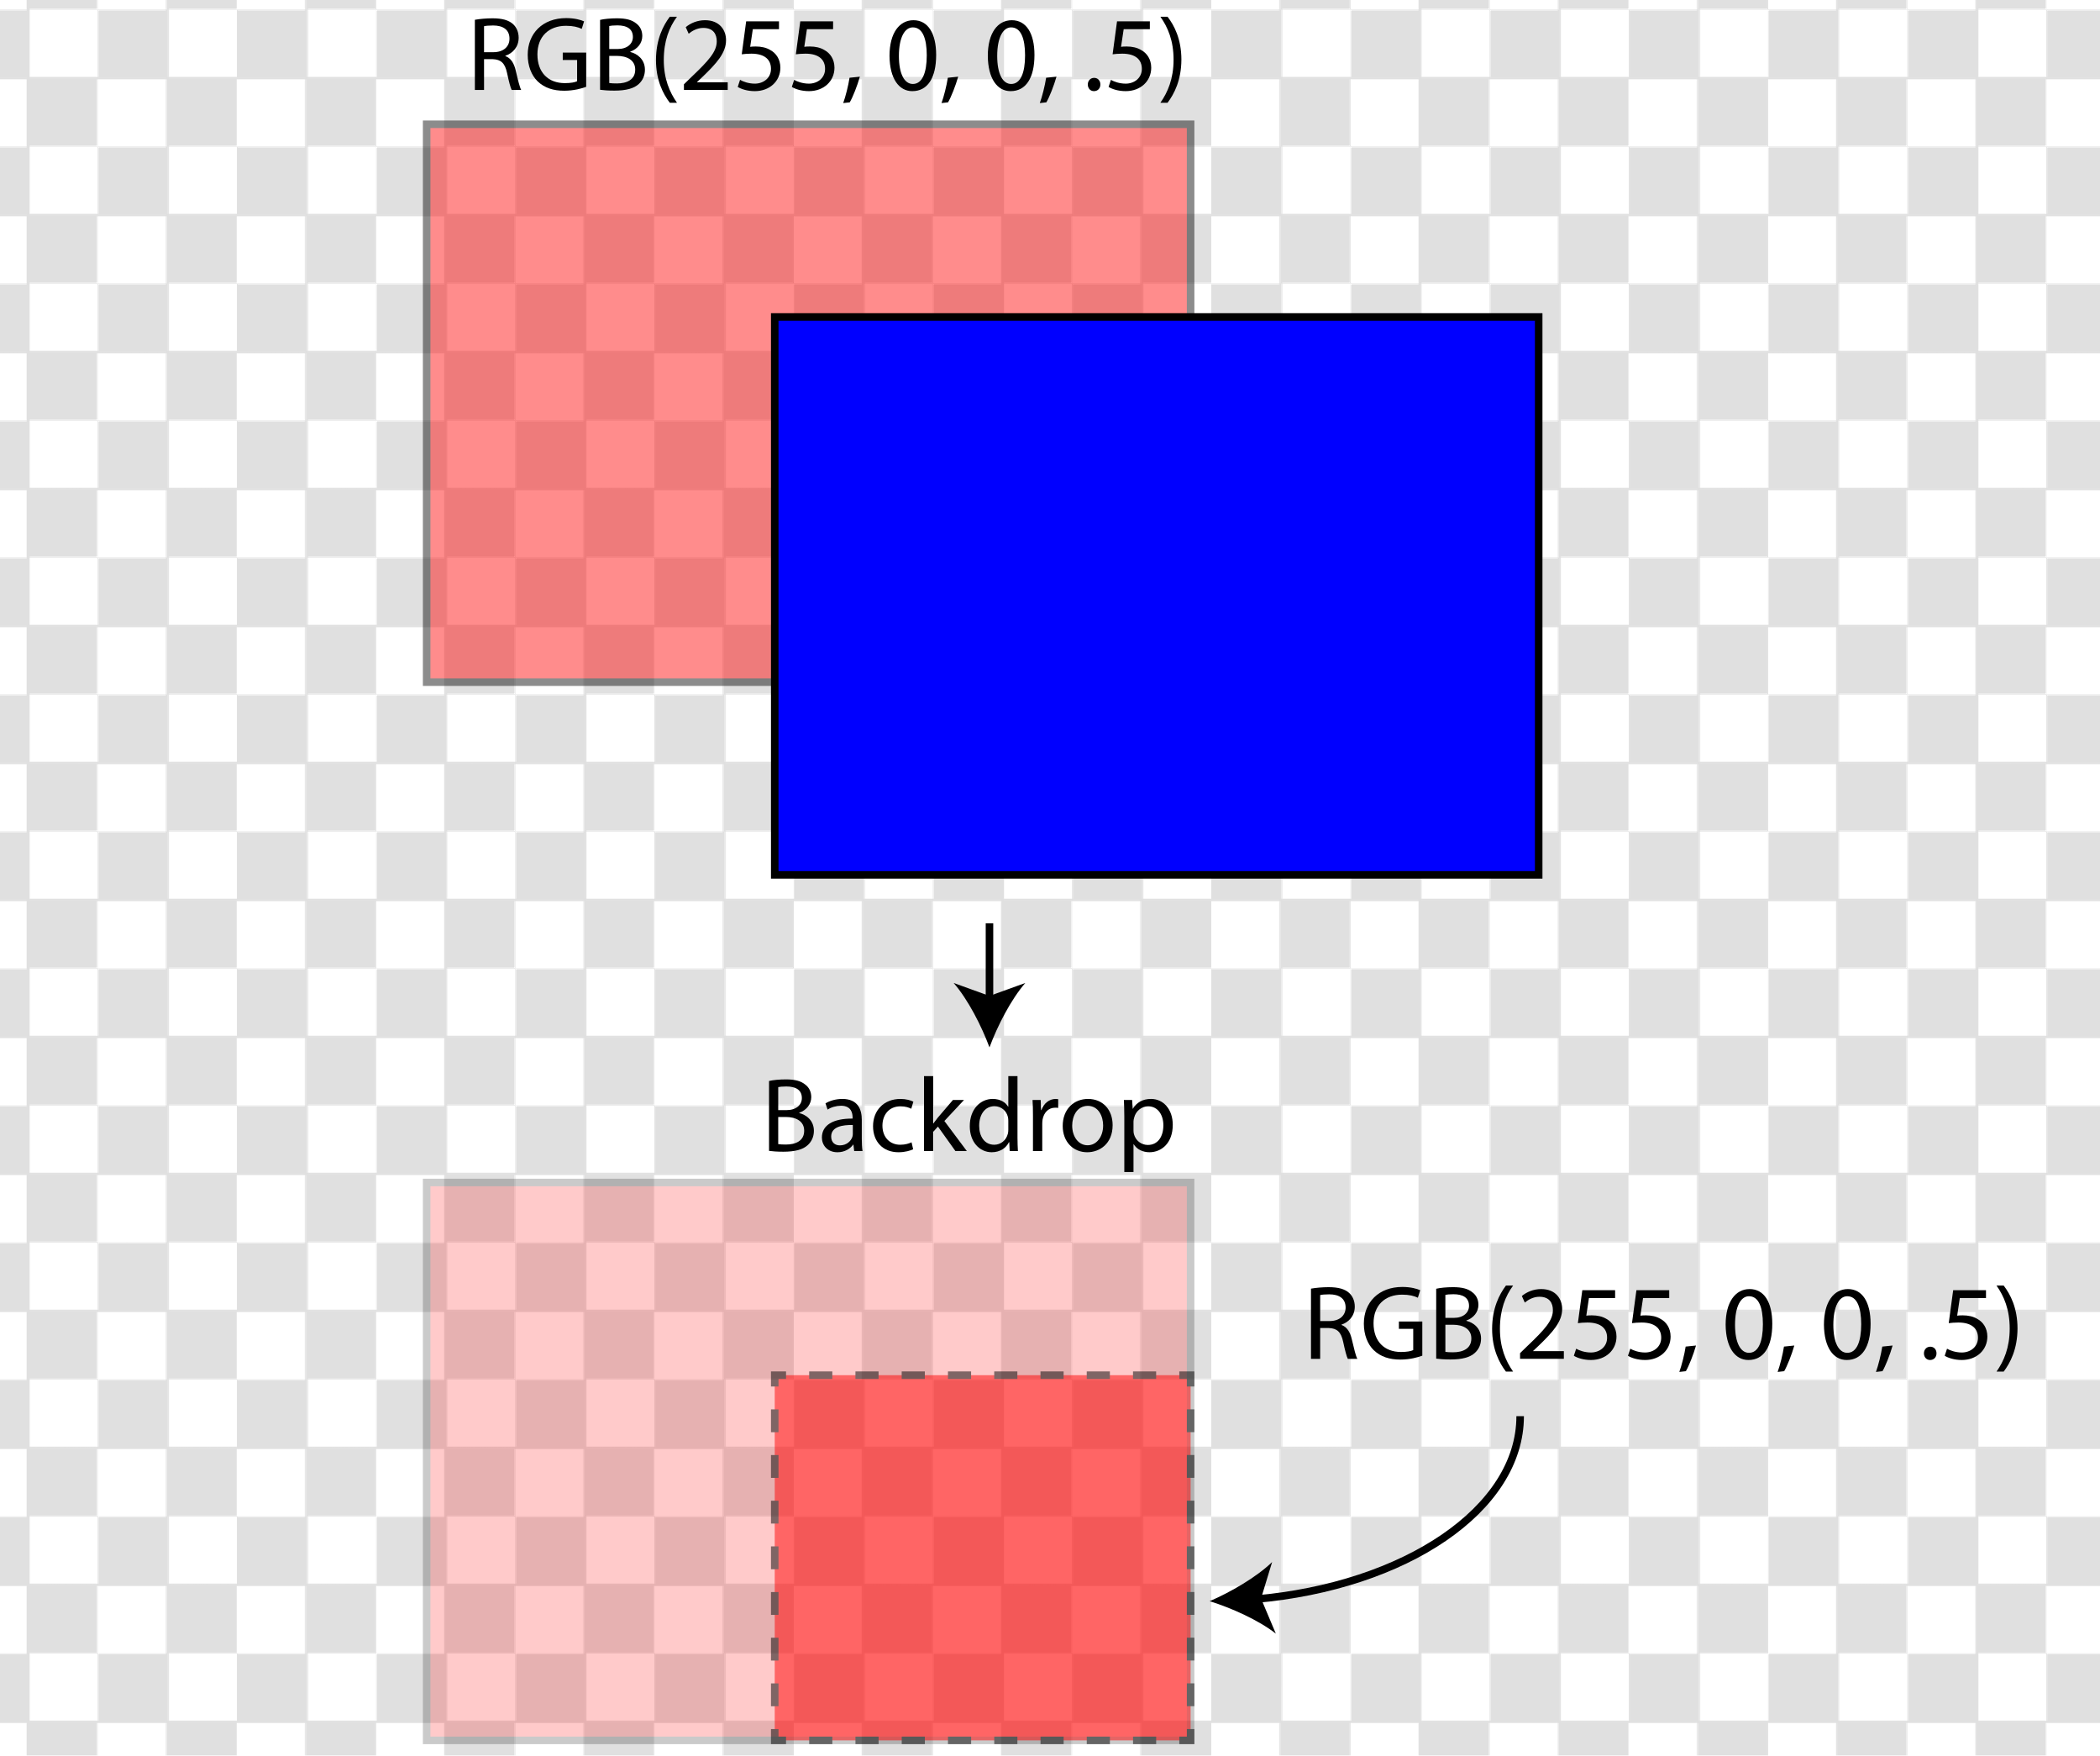
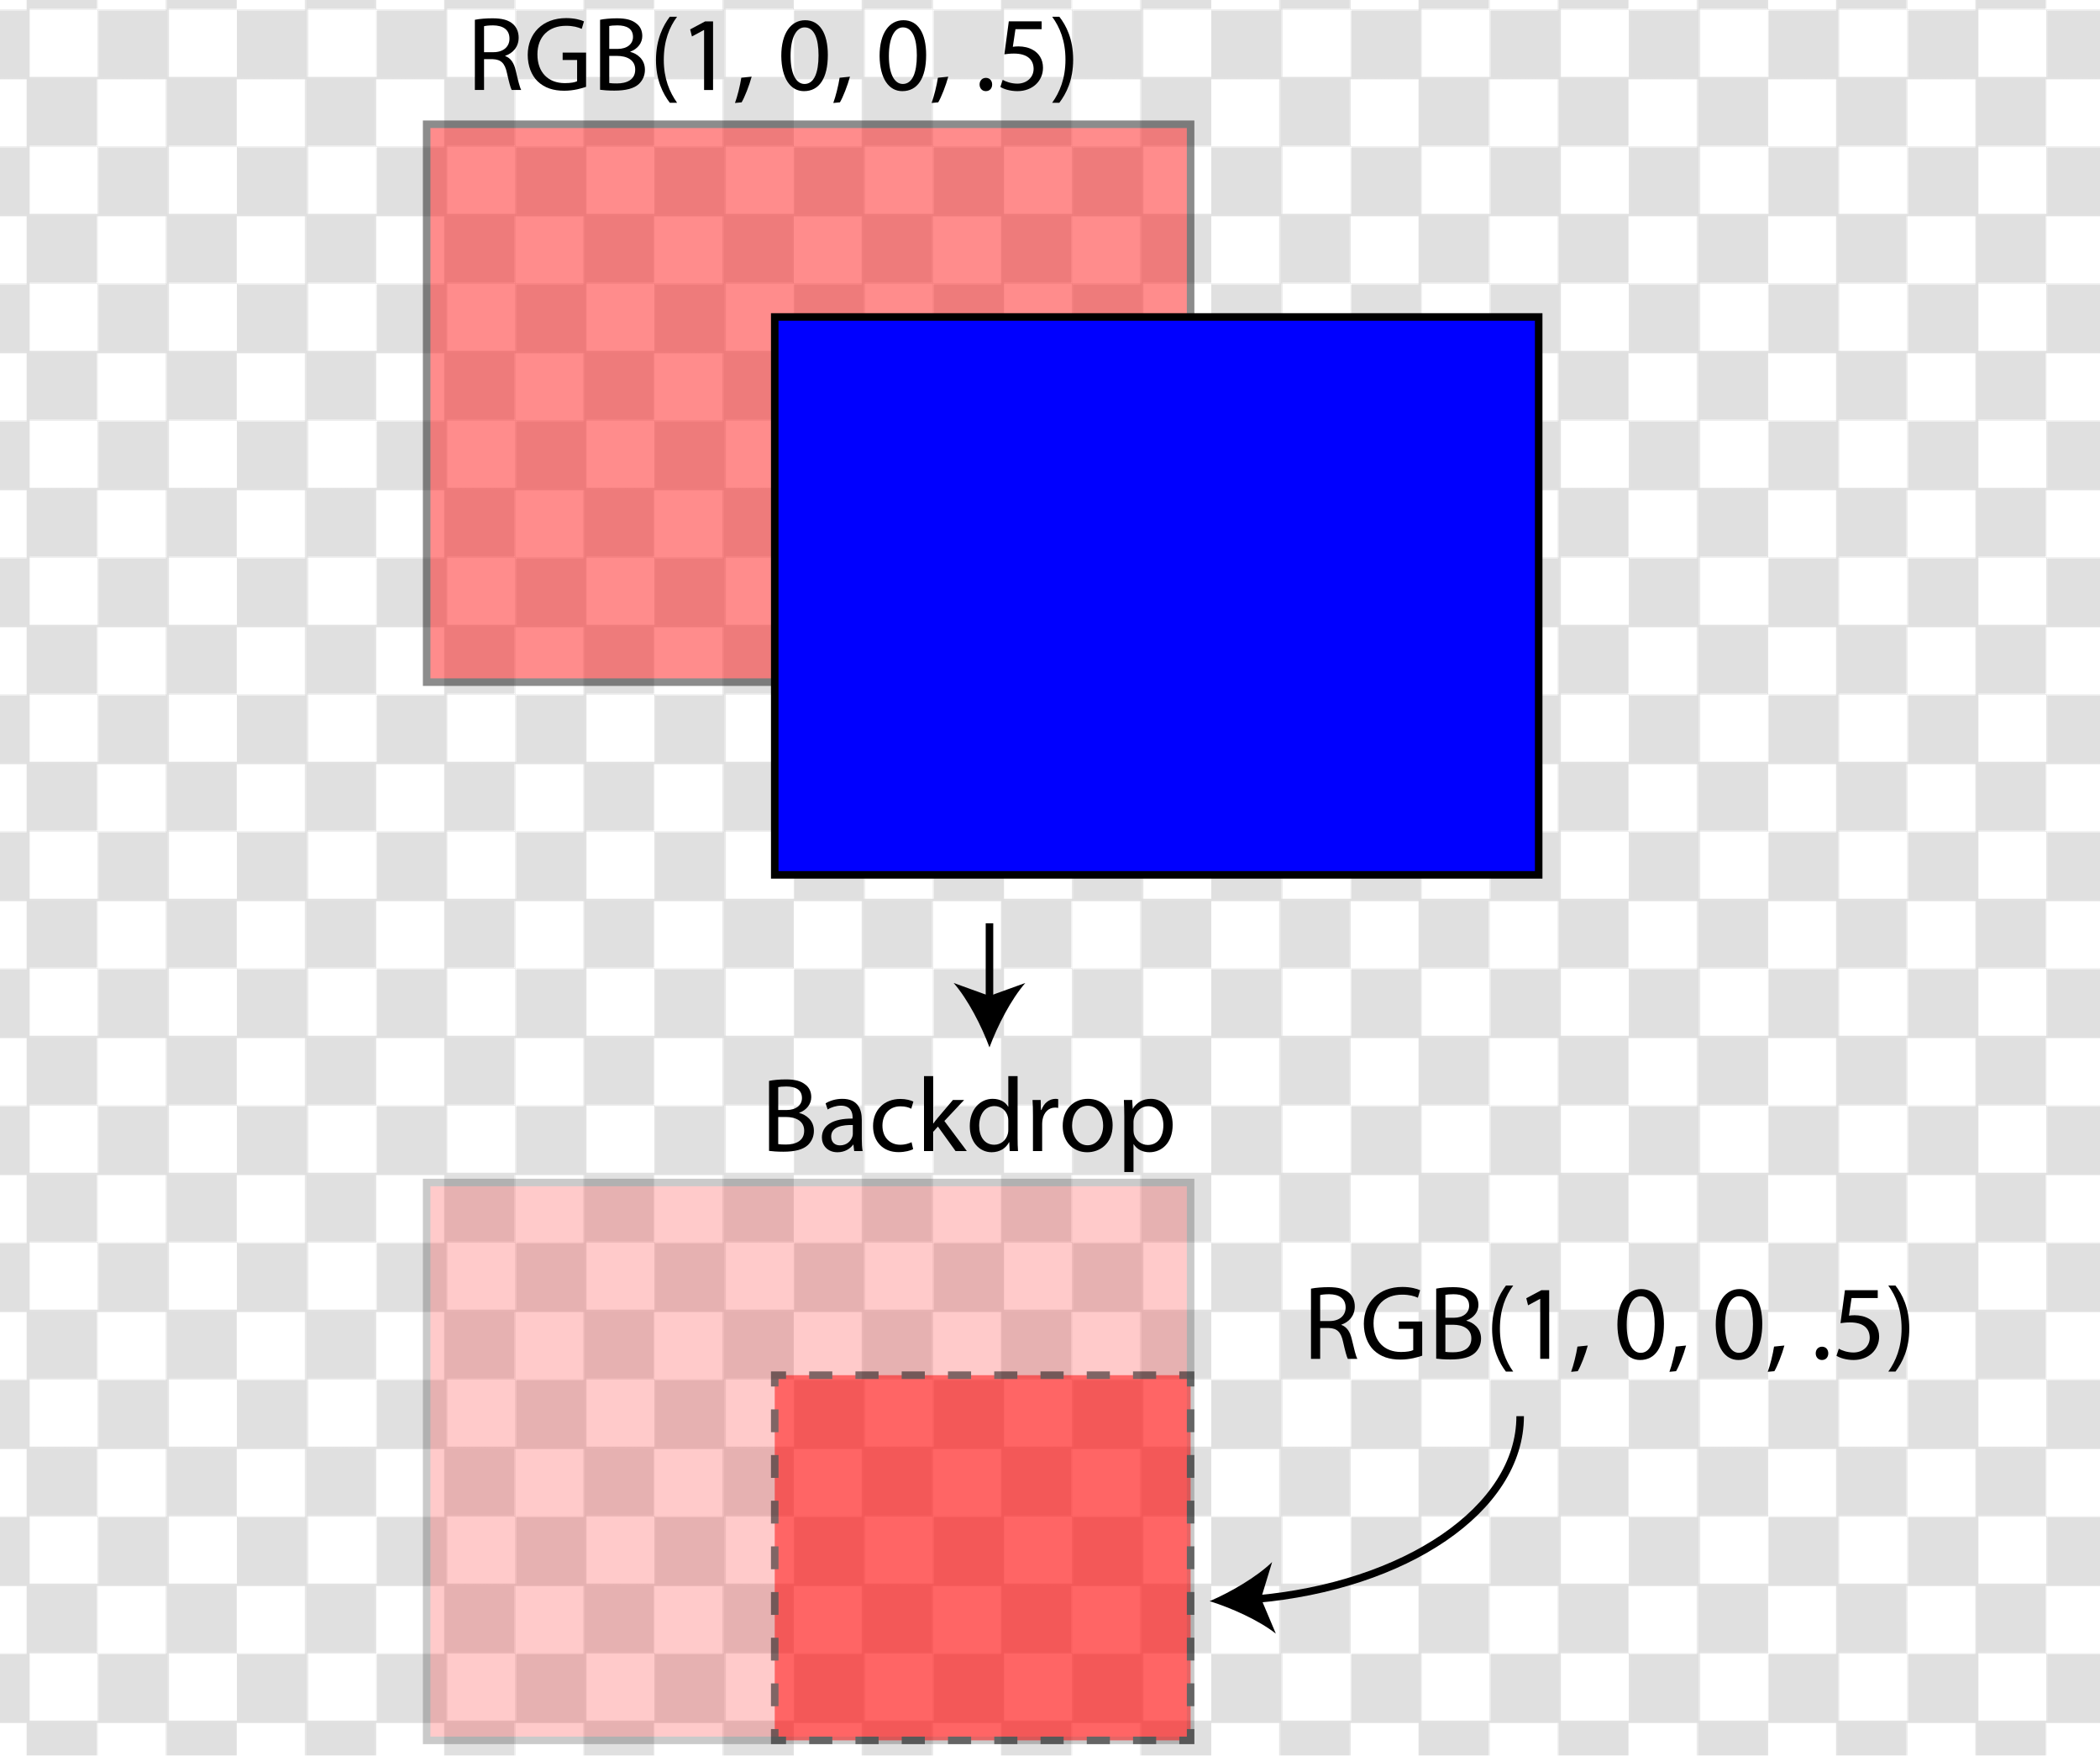
<svg xmlns="http://www.w3.org/2000/svg" version="1.1" x="0px" y="0px" width="278.714px" height="232.931px" viewBox="0 0 278.714 232.931" enable-background="new 0 0 278.714 232.931" xml:space="preserve">
  <pattern x="-23.976" y="-16.899" width="18.474" height="18.175" patternUnits="userSpaceOnUse" id="New_Pattern_Swatch_3" viewBox="0 -18.175 18.474 18.175" overflow="visible">
    <g>
      <polygon fill="none" points="0,0 18.474,0 18.474,-18.175 0,-18.175   " />
      <polygon fill="#E0E0E0" points="9.438,-8.938 0,-8.938 0,-18.175 9.438,-18.175   " />
      <polygon fill="#E0E0E0" points="18.474,0 9.036,0 9.036,-9.237 18.474,-9.237   " />
    </g>
  </pattern>
  <g id="Layer_2">
    <rect y="-0.076" fill="url(#New_Pattern_Swatch_3)" width="278.714" height="233.007" />
  </g>
  <g id="Layer_1">
    <rect x="56.626" y="16.488" opacity="0.45" fill="#FF0000" stroke="#000000" stroke-miterlimit="10" width="101.392" height="74.027" />
    <rect x="102.824" y="42.059" fill="#0000FF" stroke="#000000" stroke-miterlimit="10" width="101.392" height="74.027" />
    <g>
      <g>
        <line fill="none" stroke="#000000" stroke-miterlimit="10" x1="131.325" y1="122.512" x2="131.325" y2="132.943" />
        <g>
          <path d="M131.325,138.978c-1.054-2.84-2.852-6.363-4.756-8.547l4.756,1.72l4.755-1.72      C134.176,132.615,132.378,136.138,131.325,138.978z" />
        </g>
      </g>
    </g>
    <rect x="56.625" y="156.905" opacity="0.21" fill="#FF0000" stroke="#000000" stroke-miterlimit="10" width="101.393" height="74.026" />
    <g>
      <rect x="101.004" y="142.797" fill="none" width="60.643" height="12.45" />
-       <path d="M102.068,143.437c0.532-0.127,1.387-0.211,2.228-0.211c1.218,0,2.003,0.211,2.577,0.688    c0.49,0.363,0.798,0.924,0.798,1.666c0,0.925-0.616,1.724-1.597,2.073v0.042c0.896,0.21,1.947,0.953,1.947,2.354    c0,0.813-0.322,1.442-0.812,1.891c-0.645,0.603-1.709,0.883-3.25,0.883c-0.84,0-1.485-0.056-1.891-0.112V143.437z     M103.287,147.303h1.106c1.275,0,2.031-0.687,2.031-1.598c0-1.093-0.827-1.54-2.059-1.54c-0.561,0-0.882,0.041-1.079,0.084    V147.303z M103.287,151.813c0.252,0.042,0.588,0.057,1.022,0.057c1.261,0,2.423-0.463,2.423-1.835    c0-1.275-1.106-1.821-2.437-1.821h-1.009V151.813z" />
-       <path d="M114.377,151.113c0,0.589,0.028,1.163,0.098,1.625h-1.107l-0.098-0.854h-0.042c-0.378,0.532-1.107,1.009-2.073,1.009    c-1.373,0-2.073-0.967-2.073-1.947c0-1.639,1.457-2.535,4.076-2.521v-0.14c0-0.547-0.154-1.569-1.541-1.555    c-0.645,0-1.303,0.182-1.779,0.504l-0.28-0.826c0.561-0.351,1.387-0.589,2.241-0.589c2.073,0,2.578,1.415,2.578,2.76V151.113z     M113.186,149.278c-1.345-0.028-2.871,0.21-2.871,1.527c0,0.812,0.532,1.176,1.148,1.176c0.896,0,1.471-0.56,1.667-1.134    c0.042-0.141,0.056-0.28,0.056-0.393V149.278z" />
-       <path d="M121.195,152.5c-0.322,0.154-1.036,0.393-1.947,0.393c-2.045,0-3.376-1.387-3.376-3.46c0-2.087,1.429-3.614,3.642-3.614    c0.729,0,1.373,0.183,1.709,0.364l-0.28,0.938c-0.294-0.154-0.756-0.322-1.429-0.322c-1.555,0-2.396,1.163-2.396,2.563    c0,1.569,1.009,2.535,2.354,2.535c0.7,0,1.163-0.168,1.513-0.322L121.195,152.5z" />
-       <path d="M123.853,149.068h0.028c0.168-0.238,0.393-0.532,0.588-0.771l2.003-2.339h1.471l-2.605,2.787l2.983,3.992h-1.513    l-2.325-3.25l-0.63,0.7v2.55h-1.219v-9.945h1.219V149.068z" />
-       <path d="M135.042,142.792v8.194c0,0.603,0.028,1.289,0.056,1.751h-1.093l-0.056-1.177h-0.042    c-0.364,0.757-1.177,1.331-2.283,1.331c-1.639,0-2.914-1.387-2.914-3.446c-0.014-2.255,1.401-3.628,3.04-3.628    c1.051,0,1.737,0.49,2.045,1.022h0.028v-4.048H135.042z M133.823,148.717c0-0.153-0.014-0.364-0.056-0.518    c-0.182-0.771-0.854-1.415-1.779-1.415c-1.275,0-2.031,1.12-2.031,2.605c0,1.373,0.687,2.507,2.003,2.507    c0.826,0,1.583-0.56,1.807-1.471c0.042-0.168,0.056-0.336,0.056-0.532V148.717z" />
-       <path d="M137.096,148.074c0-0.799-0.014-1.485-0.056-2.115h1.079l0.056,1.345h0.042c0.308-0.911,1.064-1.485,1.891-1.485    c0.126,0,0.224,0.015,0.336,0.028v1.162c-0.126-0.027-0.252-0.027-0.42-0.027c-0.869,0-1.485,0.645-1.653,1.568    c-0.028,0.168-0.042,0.378-0.042,0.574v3.614h-1.233V148.074z" />
-       <path d="M147.669,149.292c0,2.508-1.751,3.601-3.375,3.601c-1.821,0-3.25-1.345-3.25-3.488c0-2.255,1.499-3.586,3.362-3.586    C146.353,145.818,147.669,147.233,147.669,149.292z M142.305,149.362c0,1.485,0.84,2.605,2.045,2.605    c1.177,0,2.059-1.106,2.059-2.634c0-1.148-0.574-2.591-2.031-2.591C142.935,146.743,142.305,148.087,142.305,149.362z" />
-       <path d="M149.22,148.171c0-0.868-0.028-1.569-0.056-2.213h1.093l0.07,1.162h0.028c0.49-0.826,1.303-1.303,2.409-1.303    c1.653,0,2.886,1.387,2.886,3.432c0,2.438-1.499,3.643-3.096,3.643c-0.896,0-1.681-0.393-2.087-1.064h-0.028v3.684h-1.219V148.171    z M150.439,149.978c0,0.183,0.014,0.351,0.056,0.505c0.224,0.854,0.966,1.442,1.849,1.442c1.302,0,2.059-1.064,2.059-2.619    c0-1.345-0.714-2.508-2.017-2.508c-0.841,0-1.639,0.589-1.863,1.513c-0.042,0.154-0.084,0.337-0.084,0.49V149.978z" />
+       <path d="M102.068,143.423c0.532-0.113,1.373-0.197,2.228-0.197c1.218,0,2.003,0.211,2.591,0.688    c0.49,0.363,0.784,0.924,0.784,1.666c0,0.911-0.602,1.709-1.597,2.073v0.028c0.896,0.224,1.947,0.967,1.947,2.367    c0,0.813-0.322,1.429-0.798,1.891c-0.658,0.603-1.723,0.883-3.264,0.883c-0.84,0-1.485-0.056-1.891-0.112V143.423z     M103.287,147.289h1.106c1.289,0,2.045-0.672,2.045-1.583c0-1.106-0.841-1.54-2.073-1.54c-0.561,0-0.882,0.041-1.079,0.084    V147.289z M103.287,151.813c0.238,0.042,0.588,0.057,1.022,0.057c1.261,0,2.423-0.463,2.423-1.835    c0-1.289-1.106-1.821-2.437-1.821h-1.009V151.813z" />
+       <path d="M113.368,152.738l-0.098-0.854h-0.042c-0.378,0.532-1.107,1.009-2.073,1.009c-1.373,0-2.073-0.967-2.073-1.947    c0-1.639,1.457-2.535,4.076-2.521v-0.14c0-0.561-0.154-1.569-1.541-1.569c-0.63,0-1.289,0.196-1.765,0.505l-0.28-0.813    c0.561-0.364,1.373-0.603,2.227-0.603c2.073,0,2.578,1.415,2.578,2.773v2.535c0,0.589,0.028,1.163,0.112,1.625H113.368z     M113.186,149.278c-1.345-0.028-2.871,0.21-2.871,1.527c0,0.798,0.532,1.176,1.163,1.176c0.882,0,1.442-0.56,1.639-1.134    c0.042-0.127,0.07-0.267,0.07-0.393V149.278z" />
+       <path d="M121.195,152.486c-0.322,0.168-1.036,0.392-1.947,0.392c-2.045,0-3.376-1.387-3.376-3.459    c0-2.088,1.429-3.601,3.642-3.601c0.729,0,1.373,0.183,1.709,0.351l-0.28,0.952c-0.294-0.168-0.756-0.322-1.429-0.322    c-1.555,0-2.396,1.148-2.396,2.563c0,1.569,1.009,2.535,2.354,2.535c0.7,0,1.163-0.182,1.513-0.336L121.195,152.486z" />
+       <path d="M123.853,149.068h0.028c0.168-0.238,0.406-0.532,0.603-0.771l1.989-2.339h1.484l-2.619,2.787l2.983,3.992h-1.499    l-2.339-3.25l-0.63,0.7v2.55h-1.219v-9.945h1.219V149.068z" />
+       <path d="M135.056,142.792v8.194c0,0.603,0.014,1.289,0.056,1.751h-1.106l-0.056-1.177h-0.028    c-0.378,0.757-1.205,1.331-2.312,1.331c-1.639,0-2.899-1.387-2.899-3.446c-0.014-2.255,1.387-3.642,3.04-3.642    c1.037,0,1.737,0.49,2.045,1.036h0.028v-4.048H135.056z M133.823,148.717c0-0.153-0.014-0.364-0.056-0.518    c-0.182-0.785-0.854-1.429-1.779-1.429c-1.275,0-2.031,1.12-2.031,2.619c0,1.373,0.672,2.507,2.003,2.507    c0.826,0,1.583-0.546,1.807-1.471c0.042-0.168,0.056-0.336,0.056-0.532V148.717z" />
+       <path d="M137.096,148.074c0-0.799-0.014-1.485-0.056-2.115h1.079l0.042,1.33h0.056c0.308-0.91,1.051-1.484,1.877-1.484    c0.14,0,0.238,0.014,0.35,0.042v1.162c-0.126-0.027-0.252-0.042-0.42-0.042c-0.869,0-1.485,0.659-1.653,1.583    c-0.028,0.168-0.056,0.364-0.056,0.574v3.614h-1.219V148.074z" />
+       <path d="M147.669,149.292c0,2.508-1.737,3.601-3.375,3.601c-1.835,0-3.25-1.345-3.25-3.488c0-2.27,1.485-3.6,3.362-3.6    C146.353,145.804,147.669,147.219,147.669,149.292z M142.291,149.362c0,1.485,0.854,2.605,2.059,2.605    c1.177,0,2.059-1.106,2.059-2.634c0-1.148-0.574-2.604-2.031-2.604C142.921,146.729,142.291,148.074,142.291,149.362z" />
+       <path d="M149.22,148.171c0-0.868-0.028-1.569-0.056-2.213h1.107l0.056,1.162h0.028c0.504-0.826,1.303-1.316,2.409-1.316    c1.639,0,2.872,1.387,2.872,3.445c0,2.438-1.485,3.643-3.082,3.643c-0.896,0-1.681-0.393-2.087-1.064h-0.028v3.684h-1.219V148.171    z M150.439,149.978c0,0.183,0.028,0.351,0.056,0.505c0.224,0.854,0.966,1.442,1.849,1.442c1.302,0,2.059-1.064,2.059-2.619    c0-1.359-0.714-2.521-2.017-2.521c-0.841,0-1.625,0.603-1.863,1.526c-0.042,0.154-0.084,0.337-0.084,0.505V149.978z" />
    </g>
    <g opacity="0.5">
      <rect x="102.824" y="182.475" fill="#FF0000" width="55.195" height="48.456" />
      <g>
        <polyline fill="none" stroke="#000000" stroke-miterlimit="10" points="158.019,229.431 158.019,230.931 156.519,230.931    " />
        <line fill="none" stroke="#000000" stroke-miterlimit="10" stroke-dasharray="3.07,3.07" x1="153.448" y1="230.931" x2="105.859" y2="230.931" />
        <polyline fill="none" stroke="#000000" stroke-miterlimit="10" points="104.324,230.931 102.824,230.931 102.824,229.431    " />
        <line fill="none" stroke="#000000" stroke-miterlimit="10" stroke-dasharray="3.03,3.03" x1="102.824" y1="226.401" x2="102.824" y2="185.491" />
        <polyline fill="none" stroke="#000000" stroke-miterlimit="10" points="102.824,183.975 102.824,182.475 104.324,182.475    " />
        <line fill="none" stroke="#000000" stroke-miterlimit="10" stroke-dasharray="3.07,3.07" x1="107.394" y1="182.475" x2="154.983" y2="182.475" />
        <polyline fill="none" stroke="#000000" stroke-miterlimit="10" points="156.519,182.475 158.019,182.475 158.019,183.975    " />
        <line fill="none" stroke="#000000" stroke-miterlimit="10" stroke-dasharray="3.03,3.03" x1="158.019" y1="187.005" x2="158.019" y2="227.916" />
      </g>
    </g>
    <g>
      <rect x="61.959" y="2" fill="none" width="96.059" height="10.046" />
-       <path d="M63.024,2.625c0.617-0.112,1.513-0.196,2.339-0.196c1.303,0,2.157,0.252,2.731,0.771c0.462,0.42,0.743,1.064,0.743,1.807    c0,1.232-0.785,2.059-1.765,2.395v0.042c0.714,0.252,1.148,0.925,1.373,1.905c0.308,1.316,0.532,2.227,0.729,2.591h-1.261    c-0.154-0.28-0.364-1.079-0.616-2.255c-0.28-1.303-0.798-1.793-1.905-1.835h-1.148v4.09h-1.219V2.625z M64.243,6.925h1.247    c1.303,0,2.129-0.714,2.129-1.793c0-1.219-0.883-1.751-2.171-1.751c-0.588,0-0.995,0.042-1.205,0.098V6.925z" />
-       <path d="M77.798,11.52c-0.546,0.21-1.639,0.519-2.914,0.519c-1.429,0-2.605-0.364-3.53-1.247    c-0.812-0.785-1.316-2.045-1.316-3.516c0-2.815,1.947-4.875,5.113-4.875c1.092,0,1.961,0.238,2.367,0.434L77.21,3.83    c-0.504-0.238-1.135-0.406-2.087-0.406c-2.297,0-3.796,1.429-3.796,3.796c0,2.396,1.429,3.81,3.642,3.81    c0.798,0,1.345-0.112,1.625-0.252V7.962h-1.905v-0.98h3.11V11.52z" />
-       <path d="M79.642,2.639c0.532-0.126,1.387-0.21,2.228-0.21c1.218,0,2.003,0.21,2.577,0.687c0.49,0.364,0.798,0.924,0.798,1.667    c0,0.924-0.616,1.723-1.597,2.073v0.042c0.896,0.21,1.947,0.953,1.947,2.354c0,0.813-0.322,1.443-0.812,1.891    c-0.645,0.602-1.709,0.882-3.25,0.882c-0.84,0-1.485-0.056-1.891-0.112V2.639z M80.861,6.505h1.106    c1.275,0,2.031-0.686,2.031-1.597c0-1.093-0.826-1.541-2.059-1.541c-0.56,0-0.882,0.042-1.079,0.084V6.505z M80.861,11.016    c0.252,0.042,0.588,0.056,1.022,0.056c1.261,0,2.423-0.462,2.423-1.835c0-1.274-1.106-1.821-2.437-1.821h-1.009V11.016z" />
-       <path d="M89.85,2.219c-1.022,1.387-1.751,3.194-1.751,5.743c0,2.493,0.771,4.272,1.751,5.673h-0.953    c-0.882-1.163-1.835-2.956-1.835-5.687c0.014-2.746,0.953-4.552,1.835-5.729H89.85z" />
-       <path d="M90.772,11.94v-0.756l0.966-0.938c2.326-2.213,3.39-3.39,3.39-4.763c0-0.924-0.435-1.779-1.793-1.779    c-0.827,0-1.513,0.42-1.933,0.771L91.01,3.605c0.616-0.518,1.527-0.924,2.563-0.924c1.961,0,2.788,1.345,2.788,2.647    c0,1.681-1.219,3.04-3.138,4.888l-0.714,0.672v0.028h4.076v1.022H90.772z" />
-       <path d="M103.389,3.872h-3.474l-0.35,2.339c0.21-0.028,0.406-0.042,0.742-0.042c0.714,0,1.401,0.14,1.961,0.49    c0.714,0.392,1.303,1.19,1.303,2.325c0,1.779-1.415,3.11-3.39,3.11c-0.995,0-1.821-0.28-2.269-0.561l0.308-0.938    c0.378,0.224,1.121,0.504,1.961,0.504c1.149,0,2.157-0.756,2.143-1.975c0-1.177-0.798-2.003-2.605-2.003    c-0.533,0-0.939,0.042-1.275,0.084l0.588-4.371h4.356V3.872z" />
-       <path d="M110.57,3.872h-3.474l-0.35,2.339c0.21-0.028,0.406-0.042,0.742-0.042c0.714,0,1.401,0.14,1.961,0.49    c0.714,0.392,1.303,1.19,1.303,2.325c0,1.779-1.415,3.11-3.39,3.11c-0.995,0-1.821-0.28-2.269-0.561l0.308-0.938    c0.378,0.224,1.121,0.504,1.961,0.504c1.149,0,2.157-0.756,2.143-1.975c0-1.177-0.798-2.003-2.605-2.003    c-0.533,0-0.939,0.042-1.275,0.084l0.588-4.371h4.356V3.872z" />
-       <path d="M111.911,13.677c0.308-0.84,0.687-2.339,0.84-3.362l1.373-0.14c-0.336,1.191-0.953,2.746-1.345,3.404L111.911,13.677z" />
-       <path d="M124.248,7.29c0,3.096-1.163,4.805-3.166,4.805c-1.779,0-2.998-1.667-3.025-4.679c0-3.068,1.331-4.734,3.18-4.734    C123.141,2.681,124.248,4.39,124.248,7.29z M119.303,7.43c0,2.367,0.729,3.712,1.849,3.712c1.247,0,1.849-1.471,1.849-3.796    c0-2.241-0.56-3.712-1.849-3.712C120.087,3.633,119.303,4.95,119.303,7.43z" />
-       <path d="M124.958,13.677c0.308-0.84,0.687-2.339,0.84-3.362l1.373-0.14c-0.336,1.191-0.953,2.746-1.345,3.404L124.958,13.677z" />
-       <path d="M137.295,7.29c0,3.096-1.163,4.805-3.166,4.805c-1.779,0-2.998-1.667-3.025-4.679c0-3.068,1.331-4.734,3.18-4.734    C136.188,2.681,137.295,4.39,137.295,7.29z M132.351,7.43c0,2.367,0.729,3.712,1.849,3.712c1.247,0,1.849-1.471,1.849-3.796    c0-2.241-0.56-3.712-1.849-3.712C133.135,3.633,132.351,4.95,132.351,7.43z" />
-       <path d="M138.005,13.677c0.308-0.84,0.687-2.339,0.84-3.362l1.373-0.14c-0.336,1.191-0.953,2.746-1.345,3.404L138.005,13.677z" />
-       <path d="M144.375,11.211c0-0.504,0.35-0.882,0.84-0.882s0.827,0.364,0.827,0.882c0,0.504-0.336,0.883-0.854,0.883    C144.711,12.094,144.375,11.716,144.375,11.211z" />
-       <path d="M152.61,3.872h-3.474l-0.35,2.339c0.21-0.028,0.406-0.042,0.742-0.042c0.714,0,1.401,0.14,1.961,0.49    c0.714,0.392,1.303,1.19,1.303,2.325c0,1.779-1.415,3.11-3.39,3.11c-0.995,0-1.821-0.28-2.269-0.561l0.308-0.938    c0.378,0.224,1.121,0.504,1.961,0.504c1.149,0,2.157-0.756,2.143-1.975c0-1.177-0.798-2.003-2.605-2.003    c-0.533,0-0.939,0.042-1.275,0.084l0.588-4.371h4.356V3.872z" />
-       <path d="M154.007,13.635c0.98-1.387,1.751-3.194,1.751-5.715c0-2.521-0.756-4.3-1.751-5.701h0.953    c0.882,1.148,1.835,2.956,1.835,5.701c-0.014,2.745-0.953,4.538-1.835,5.715H154.007z" />
+       <path d="M63.024,2.625c0.617-0.126,1.499-0.196,2.339-0.196c1.303,0,2.143,0.238,2.731,0.771c0.477,0.42,0.743,1.064,0.743,1.793    c0,1.247-0.785,2.073-1.779,2.409v0.042c0.729,0.252,1.163,0.925,1.387,1.905c0.308,1.316,0.532,2.227,0.729,2.591h-1.261    c-0.154-0.266-0.364-1.079-0.63-2.255c-0.28-1.303-0.784-1.793-1.891-1.835h-1.148v4.09h-1.219V2.625z M64.243,6.925h1.247    c1.303,0,2.129-0.714,2.129-1.793c0-1.219-0.883-1.751-2.171-1.765c-0.588,0-1.008,0.056-1.205,0.112V6.925z" />
+       <path d="M77.784,11.52c-0.546,0.196-1.625,0.519-2.899,0.519c-1.429,0-2.605-0.364-3.53-1.247    c-0.812-0.785-1.316-2.045-1.316-3.516c0.014-2.815,1.947-4.875,5.113-4.875c1.092,0,1.947,0.238,2.353,0.434L77.21,3.83    c-0.504-0.224-1.135-0.406-2.087-0.406c-2.297,0-3.796,1.429-3.796,3.796c0,2.396,1.443,3.81,3.642,3.81    c0.798,0,1.345-0.112,1.625-0.252V7.962h-1.919v-0.98h3.11V11.52z" />
+       <path d="M79.642,2.625c0.532-0.112,1.373-0.196,2.228-0.196c1.218,0,2.003,0.21,2.591,0.687c0.49,0.364,0.784,0.924,0.784,1.667    c0,0.91-0.602,1.709-1.597,2.073v0.028c0.896,0.224,1.947,0.966,1.947,2.367c0,0.813-0.322,1.429-0.798,1.891    c-0.658,0.602-1.723,0.882-3.264,0.882c-0.84,0-1.485-0.056-1.891-0.112V2.625z M80.861,6.491h1.106    c1.289,0,2.045-0.672,2.045-1.583c0-1.106-0.84-1.541-2.073-1.541c-0.56,0-0.882,0.042-1.079,0.084V6.491z M80.861,11.016    c0.238,0.042,0.588,0.056,1.022,0.056c1.261,0,2.423-0.462,2.423-1.835c0-1.289-1.106-1.821-2.437-1.821h-1.009V11.016z" />
+       <path d="M89.864,2.219c-1.023,1.373-1.765,3.194-1.765,5.729c0,2.493,0.771,4.286,1.765,5.687h-0.967    c-0.882-1.163-1.835-2.956-1.835-5.687c0.014-2.759,0.953-4.552,1.835-5.729H89.864z" />
+       <path d="M93.447,3.984h-0.028l-1.583,0.854l-0.238-0.938l1.989-1.064h1.051v9.105h-1.191V3.984z" />
+       <path d="M97.547,13.663c0.308-0.827,0.687-2.326,0.84-3.348l1.373-0.14c-0.322,1.191-0.938,2.746-1.331,3.404L97.547,13.663z" />
+       <path d="M109.871,7.29c0,3.096-1.148,4.805-3.166,4.805c-1.779,0-2.984-1.667-3.012-4.679c0-3.054,1.316-4.734,3.166-4.734    C108.778,2.681,109.871,4.39,109.871,7.29z M104.926,7.43c0,2.367,0.729,3.712,1.849,3.712c1.261,0,1.863-1.471,1.863-3.796    c0-2.241-0.574-3.712-1.849-3.712C105.71,3.633,104.926,4.95,104.926,7.43z" />
+       <path d="M110.595,13.663c0.308-0.827,0.687-2.326,0.84-3.348l1.373-0.14c-0.322,1.191-0.938,2.746-1.331,3.404L110.595,13.663z" />
+       <path d="M122.918,7.29c0,3.096-1.148,4.805-3.166,4.805c-1.779,0-2.984-1.667-3.012-4.679c0-3.054,1.316-4.734,3.166-4.734    C121.825,2.681,122.918,4.39,122.918,7.29z M117.973,7.43c0,2.367,0.729,3.712,1.849,3.712c1.261,0,1.863-1.471,1.863-3.796    c0-2.241-0.574-3.712-1.849-3.712C118.758,3.633,117.973,4.95,117.973,7.43z" />
+       <path d="M123.642,13.663c0.308-0.827,0.687-2.326,0.84-3.348l1.373-0.14c-0.322,1.191-0.938,2.746-1.331,3.404L123.642,13.663z" />
+       <path d="M130.012,11.211c0-0.518,0.35-0.882,0.84-0.882s0.827,0.364,0.827,0.882c0,0.504-0.322,0.883-0.841,0.883    C130.348,12.094,130.012,11.716,130.012,11.211z" />
+       <path d="M138.247,3.872h-3.474l-0.35,2.339c0.21-0.028,0.406-0.056,0.742-0.056c0.701,0,1.401,0.154,1.961,0.49    c0.714,0.406,1.303,1.191,1.303,2.339c0,1.779-1.415,3.11-3.39,3.11c-0.995,0-1.835-0.28-2.269-0.561l0.308-0.938    c0.378,0.224,1.121,0.504,1.947,0.504c1.163,0,2.157-0.756,2.157-1.975c-0.014-1.177-0.798-2.017-2.619-2.017    c-0.519,0-0.925,0.056-1.261,0.098l0.588-4.371h4.356V3.872z" />
+       <path d="M139.644,13.635c0.995-1.387,1.765-3.208,1.765-5.729c0-2.507-0.756-4.3-1.765-5.687h0.953    c0.896,1.148,1.835,2.941,1.835,5.701c0,2.745-0.938,4.524-1.835,5.715H139.644z" />
    </g>
    <g>
      <g>
        <path fill="none" stroke="#000000" stroke-miterlimit="10" d="M201.757,187.91c0,12.35-15.264,22.555-35.177,24.291" />
        <g>
          <path d="M160.548,212.46c2.781-1.199,6.207-3.176,8.29-5.191l-1.472,4.838l1.964,4.66      C167.05,214.978,163.439,213.365,160.548,212.46z" />
        </g>
      </g>
    </g>
    <g>
      <rect x="172.931" y="170.365" fill="none" width="96.059" height="10.047" />
-       <path d="M173.996,170.99c0.617-0.111,1.513-0.195,2.339-0.195c1.303,0,2.157,0.252,2.731,0.77    c0.463,0.421,0.742,1.064,0.742,1.808c0,1.232-0.784,2.06-1.765,2.396v0.041c0.714,0.253,1.148,0.926,1.372,1.906    c0.309,1.316,0.533,2.227,0.729,2.591h-1.26c-0.154-0.28-0.365-1.079-0.617-2.255c-0.279-1.303-0.798-1.793-1.905-1.836h-1.148    v4.091h-1.219V170.99z M175.215,175.291h1.247c1.303,0,2.129-0.715,2.129-1.793c0-1.219-0.883-1.751-2.171-1.751    c-0.588,0-0.995,0.042-1.205,0.099V175.291z" />
-       <path d="M188.77,179.884c-0.547,0.211-1.639,0.52-2.914,0.52c-1.429,0-2.605-0.365-3.529-1.247    c-0.813-0.784-1.316-2.046-1.316-3.517c0-2.814,1.946-4.874,5.112-4.874c1.093,0,1.961,0.238,2.367,0.435l-0.308,0.994    c-0.505-0.238-1.135-0.406-2.088-0.406c-2.297,0-3.796,1.429-3.796,3.796c0,2.396,1.429,3.81,3.642,3.81    c0.799,0,1.346-0.111,1.625-0.252v-2.814h-1.904v-0.98h3.109V179.884z" />
-       <path d="M190.614,171.004c0.532-0.126,1.387-0.21,2.228-0.21c1.218,0,2.003,0.21,2.577,0.686c0.49,0.365,0.799,0.925,0.799,1.668    c0,0.924-0.617,1.723-1.598,2.072v0.042c0.896,0.21,1.947,0.952,1.947,2.354c0,0.813-0.322,1.442-0.813,1.892    c-0.645,0.602-1.709,0.882-3.25,0.882c-0.84,0-1.484-0.056-1.891-0.112V171.004z M191.833,174.871h1.106    c1.274,0,2.031-0.687,2.031-1.598c0-1.092-0.826-1.541-2.06-1.541c-0.56,0-0.882,0.043-1.078,0.084V174.871z M191.833,179.38    c0.252,0.043,0.588,0.057,1.022,0.057c1.261,0,2.423-0.463,2.423-1.836c0-1.273-1.105-1.82-2.437-1.82h-1.009V179.38z" />
-       <path d="M200.821,170.583c-1.021,1.387-1.75,3.194-1.75,5.744c0,2.492,0.77,4.271,1.75,5.672h-0.952    c-0.882-1.162-1.835-2.955-1.835-5.687c0.014-2.745,0.953-4.552,1.835-5.729H200.821z" />
-       <path d="M201.744,180.305v-0.757l0.966-0.938c2.326-2.214,3.391-3.391,3.391-4.764c0-0.924-0.435-1.778-1.793-1.778    c-0.826,0-1.513,0.42-1.934,0.771l-0.392-0.869c0.616-0.518,1.526-0.924,2.563-0.924c1.961,0,2.787,1.345,2.787,2.647    c0,1.681-1.219,3.04-3.138,4.888l-0.714,0.673v0.028h4.076v1.022H201.744z" />
-       <path d="M214.36,172.237h-3.474l-0.351,2.339c0.211-0.027,0.406-0.041,0.742-0.041c0.715,0,1.401,0.14,1.962,0.49    c0.714,0.392,1.303,1.189,1.303,2.324c0,1.779-1.415,3.11-3.39,3.11c-0.995,0-1.821-0.28-2.27-0.561l0.309-0.938    c0.378,0.225,1.12,0.504,1.961,0.504c1.148,0,2.156-0.756,2.143-1.975c0-1.177-0.799-2.003-2.605-2.003    c-0.532,0-0.938,0.042-1.274,0.084l0.589-4.37h4.355V172.237z" />
-       <path d="M221.542,172.237h-3.474l-0.351,2.339c0.211-0.027,0.406-0.041,0.742-0.041c0.715,0,1.401,0.14,1.962,0.49    c0.714,0.392,1.303,1.189,1.303,2.324c0,1.779-1.415,3.11-3.39,3.11c-0.995,0-1.821-0.28-2.27-0.561l0.309-0.938    c0.378,0.225,1.12,0.504,1.961,0.504c1.148,0,2.156-0.756,2.143-1.975c0-1.177-0.799-2.003-2.605-2.003    c-0.532,0-0.938,0.042-1.274,0.084l0.589-4.37h4.355V172.237z" />
-       <path d="M222.882,182.042c0.308-0.841,0.687-2.34,0.841-3.362l1.373-0.14c-0.337,1.19-0.953,2.745-1.346,3.403L222.882,182.042z" />
-       <path d="M235.219,175.655c0,3.096-1.162,4.805-3.166,4.805c-1.778,0-2.997-1.667-3.025-4.679c0-3.068,1.331-4.734,3.18-4.734    C234.113,171.046,235.219,172.755,235.219,175.655z M230.275,175.794c0,2.367,0.729,3.713,1.849,3.713    c1.247,0,1.85-1.471,1.85-3.797c0-2.241-0.561-3.712-1.85-3.712C231.059,171.999,230.275,173.316,230.275,175.794z" />
-       <path d="M235.93,182.042c0.308-0.841,0.686-2.34,0.84-3.362l1.373-0.14c-0.336,1.19-0.953,2.745-1.345,3.403L235.93,182.042z" />
-       <path d="M248.267,175.655c0,3.096-1.163,4.805-3.166,4.805c-1.778,0-2.997-1.667-3.025-4.679c0-3.068,1.331-4.734,3.18-4.734    C247.161,171.046,248.267,172.755,248.267,175.655z M243.323,175.794c0,2.367,0.729,3.713,1.849,3.713    c1.247,0,1.849-1.471,1.849-3.797c0-2.241-0.561-3.712-1.849-3.712C244.106,171.999,243.323,173.316,243.323,175.794z" />
-       <path d="M248.977,182.042c0.309-0.841,0.687-2.34,0.84-3.362l1.373-0.14c-0.336,1.19-0.952,2.745-1.344,3.403L248.977,182.042z" />
-       <path d="M255.347,179.577c0-0.504,0.351-0.882,0.841-0.882s0.826,0.363,0.826,0.882c0,0.505-0.336,0.883-0.854,0.883    C255.683,180.459,255.347,180.082,255.347,179.577z" />
-       <path d="M263.583,172.237h-3.475l-0.35,2.339c0.209-0.027,0.406-0.041,0.742-0.041c0.714,0,1.4,0.14,1.961,0.49    c0.715,0.392,1.303,1.189,1.303,2.324c0,1.779-1.415,3.11-3.391,3.11c-0.994,0-1.82-0.28-2.269-0.561l0.308-0.938    c0.379,0.225,1.121,0.504,1.961,0.504c1.149,0,2.158-0.756,2.144-1.975c0-1.177-0.798-2.003-2.604-2.003    c-0.533,0-0.939,0.042-1.275,0.084l0.588-4.37h4.357V172.237z" />
-       <path d="M264.979,182c0.98-1.387,1.75-3.193,1.75-5.715s-0.756-4.3-1.75-5.701h0.952c0.882,1.148,1.835,2.956,1.835,5.701    c-0.014,2.746-0.953,4.539-1.835,5.715H264.979z" />
+       <path d="M173.996,170.99c0.617-0.125,1.499-0.195,2.339-0.195c1.303,0,2.144,0.238,2.731,0.77    c0.477,0.421,0.742,1.064,0.742,1.793c0,1.247-0.784,2.074-1.779,2.41v0.041c0.729,0.253,1.163,0.926,1.387,1.906    c0.309,1.316,0.533,2.227,0.729,2.591h-1.26c-0.154-0.267-0.365-1.079-0.631-2.255c-0.28-1.303-0.784-1.793-1.891-1.836h-1.148    v4.091h-1.219V170.99z M175.215,175.291h1.247c1.303,0,2.129-0.715,2.129-1.793c0-1.219-0.883-1.751-2.171-1.766    c-0.588,0-1.008,0.057-1.205,0.113V175.291z" />
+       <path d="M188.756,179.884c-0.547,0.197-1.625,0.52-2.9,0.52c-1.429,0-2.605-0.365-3.529-1.247    c-0.813-0.784-1.316-2.046-1.316-3.517c0.014-2.814,1.946-4.874,5.112-4.874c1.093,0,1.946,0.238,2.353,0.435l-0.293,0.994    c-0.505-0.225-1.135-0.406-2.088-0.406c-2.297,0-3.796,1.429-3.796,3.796c0,2.396,1.442,3.81,3.642,3.81    c0.799,0,1.346-0.111,1.625-0.252v-2.814h-1.919v-0.98h3.11V179.884z" />
+       <path d="M190.614,170.99c0.532-0.111,1.373-0.195,2.228-0.195c1.218,0,2.003,0.21,2.591,0.686c0.49,0.365,0.785,0.925,0.785,1.668    c0,0.91-0.603,1.709-1.598,2.072v0.028c0.896,0.224,1.947,0.966,1.947,2.367c0,0.813-0.322,1.429-0.799,1.892    c-0.658,0.602-1.723,0.882-3.264,0.882c-0.84,0-1.484-0.056-1.891-0.112V170.99z M191.833,174.857h1.106    c1.289,0,2.046-0.673,2.046-1.584c0-1.105-0.841-1.541-2.074-1.541c-0.56,0-0.882,0.043-1.078,0.084V174.857z M191.833,179.38    c0.238,0.043,0.588,0.057,1.022,0.057c1.261,0,2.423-0.463,2.423-1.836c0-1.288-1.105-1.82-2.437-1.82h-1.009V179.38z" />
+       <path d="M200.835,170.583c-1.022,1.373-1.765,3.194-1.765,5.729c0,2.493,0.77,4.286,1.765,5.687h-0.967    c-0.882-1.162-1.835-2.955-1.835-5.687c0.014-2.759,0.953-4.552,1.835-5.729H200.835z" />
+       <path d="M204.418,172.349h-0.027l-1.583,0.854l-0.238-0.938l1.989-1.064h1.051v9.104h-1.191V172.349z" />
+       <path d="M208.519,182.029c0.308-0.827,0.687-2.326,0.841-3.349l1.373-0.14c-0.322,1.19-0.939,2.745-1.332,3.403L208.519,182.029z" />
+       <path d="M220.842,175.655c0,3.096-1.148,4.805-3.166,4.805c-1.779,0-2.983-1.667-3.012-4.679c0-3.054,1.316-4.734,3.166-4.734    C219.75,171.046,220.842,172.755,220.842,175.655z M215.897,175.794c0,2.367,0.729,3.713,1.85,3.713    c1.261,0,1.863-1.471,1.863-3.797c0-2.241-0.574-3.712-1.85-3.712C216.682,171.999,215.897,173.316,215.897,175.794z" />
+       <path d="M221.567,182.029c0.308-0.827,0.686-2.326,0.84-3.349l1.373-0.14c-0.322,1.19-0.938,2.745-1.331,3.403L221.567,182.029z" />
+       <path d="M233.889,175.655c0,3.096-1.148,4.805-3.165,4.805c-1.779,0-2.983-1.667-3.012-4.679c0-3.054,1.316-4.734,3.165-4.734    C232.797,171.046,233.889,172.755,233.889,175.655z M228.945,175.794c0,2.367,0.729,3.713,1.849,3.713    c1.262,0,1.863-1.471,1.863-3.797c0-2.241-0.574-3.712-1.849-3.712C229.729,171.999,228.945,173.316,228.945,175.794z" />
+       <path d="M234.614,182.029c0.309-0.827,0.687-2.326,0.84-3.349l1.373-0.14c-0.322,1.19-0.938,2.745-1.33,3.403L234.614,182.029z" />
+       <path d="M240.984,179.577c0-0.519,0.351-0.882,0.841-0.882s0.826,0.363,0.826,0.882c0,0.505-0.322,0.883-0.841,0.883    C241.32,180.459,240.984,180.082,240.984,179.577z" />
+       <path d="M249.219,172.237h-3.475l-0.35,2.339c0.209-0.027,0.406-0.056,0.742-0.056c0.7,0,1.4,0.154,1.961,0.49    c0.715,0.406,1.303,1.19,1.303,2.339c0,1.779-1.415,3.11-3.391,3.11c-0.994,0-1.834-0.28-2.269-0.561l0.308-0.938    c0.379,0.225,1.121,0.504,1.947,0.504c1.163,0,2.157-0.756,2.157-1.975c-0.014-1.177-0.798-2.018-2.619-2.018    c-0.519,0-0.925,0.057-1.261,0.099l0.588-4.37h4.357V172.237z" />
+       <path d="M250.616,182c0.994-1.387,1.764-3.207,1.764-5.729c0-2.508-0.756-4.301-1.764-5.688h0.952    c0.896,1.148,1.835,2.941,1.835,5.701c0,2.746-0.938,4.525-1.835,5.715H250.616z" />
    </g>
+     <g>
+ 	</g>
+     <g>
+ 	</g>
+     <g>
+ 	</g>
  </g>
</svg>
